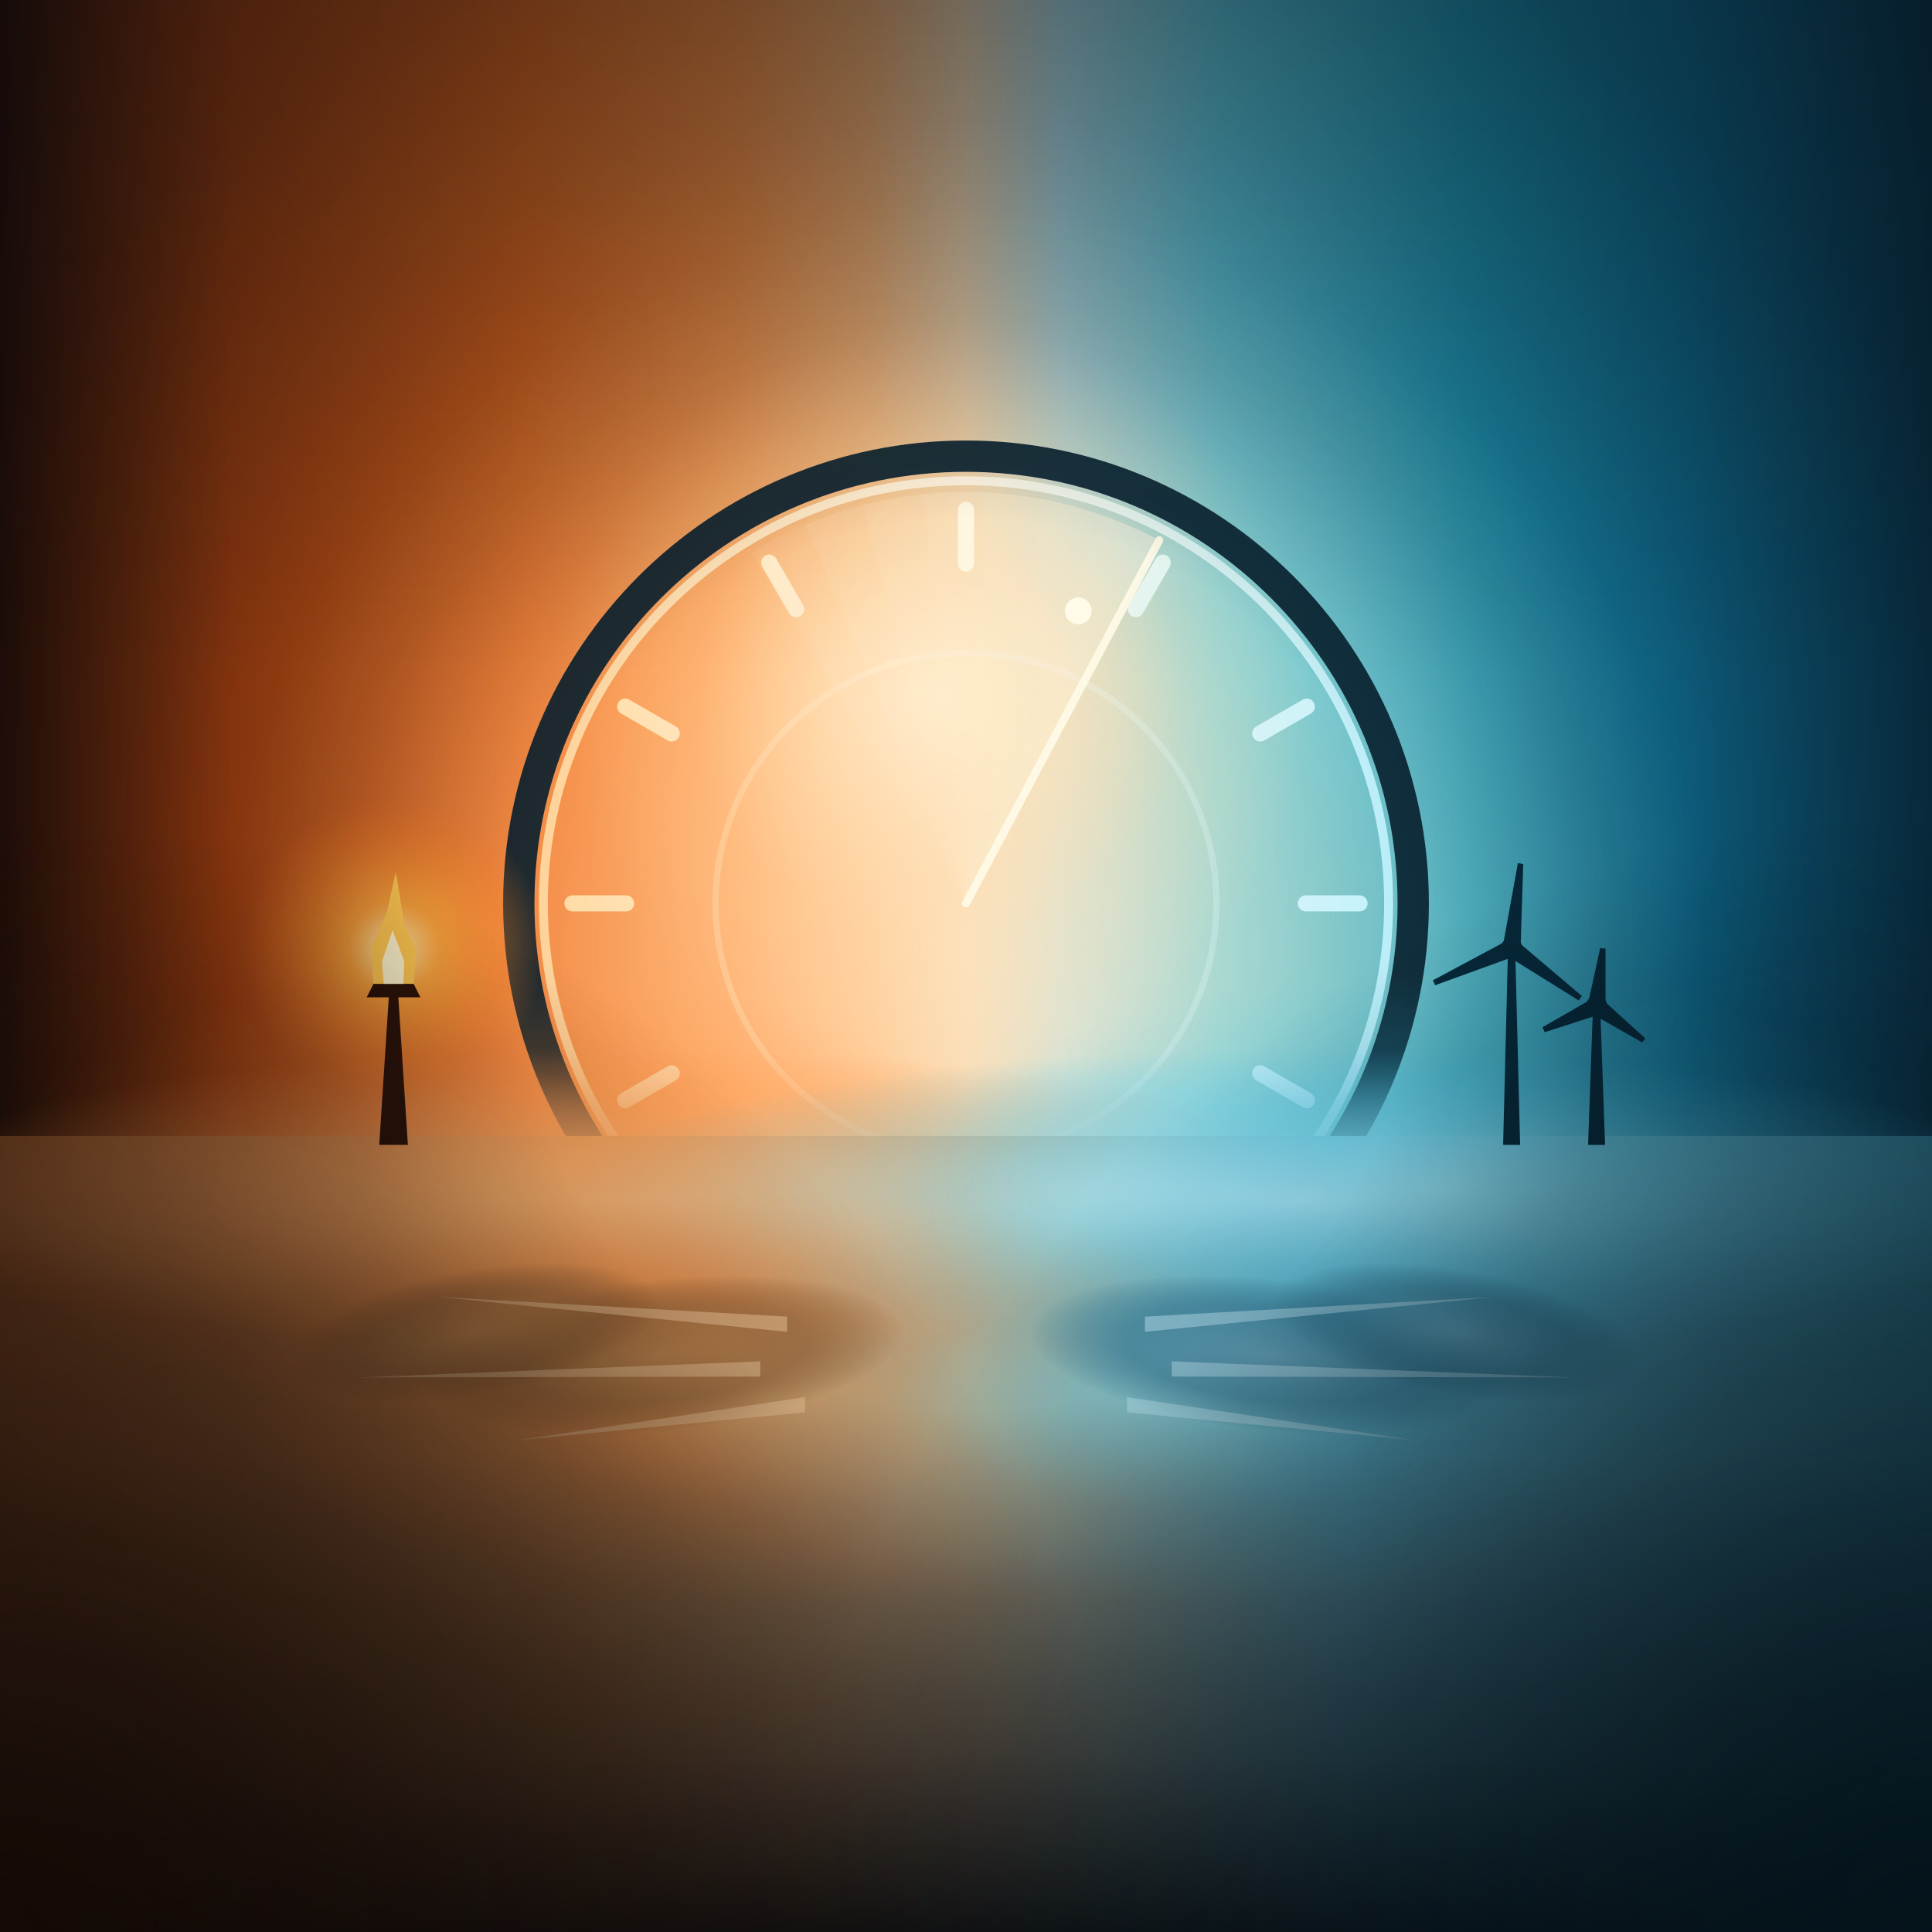
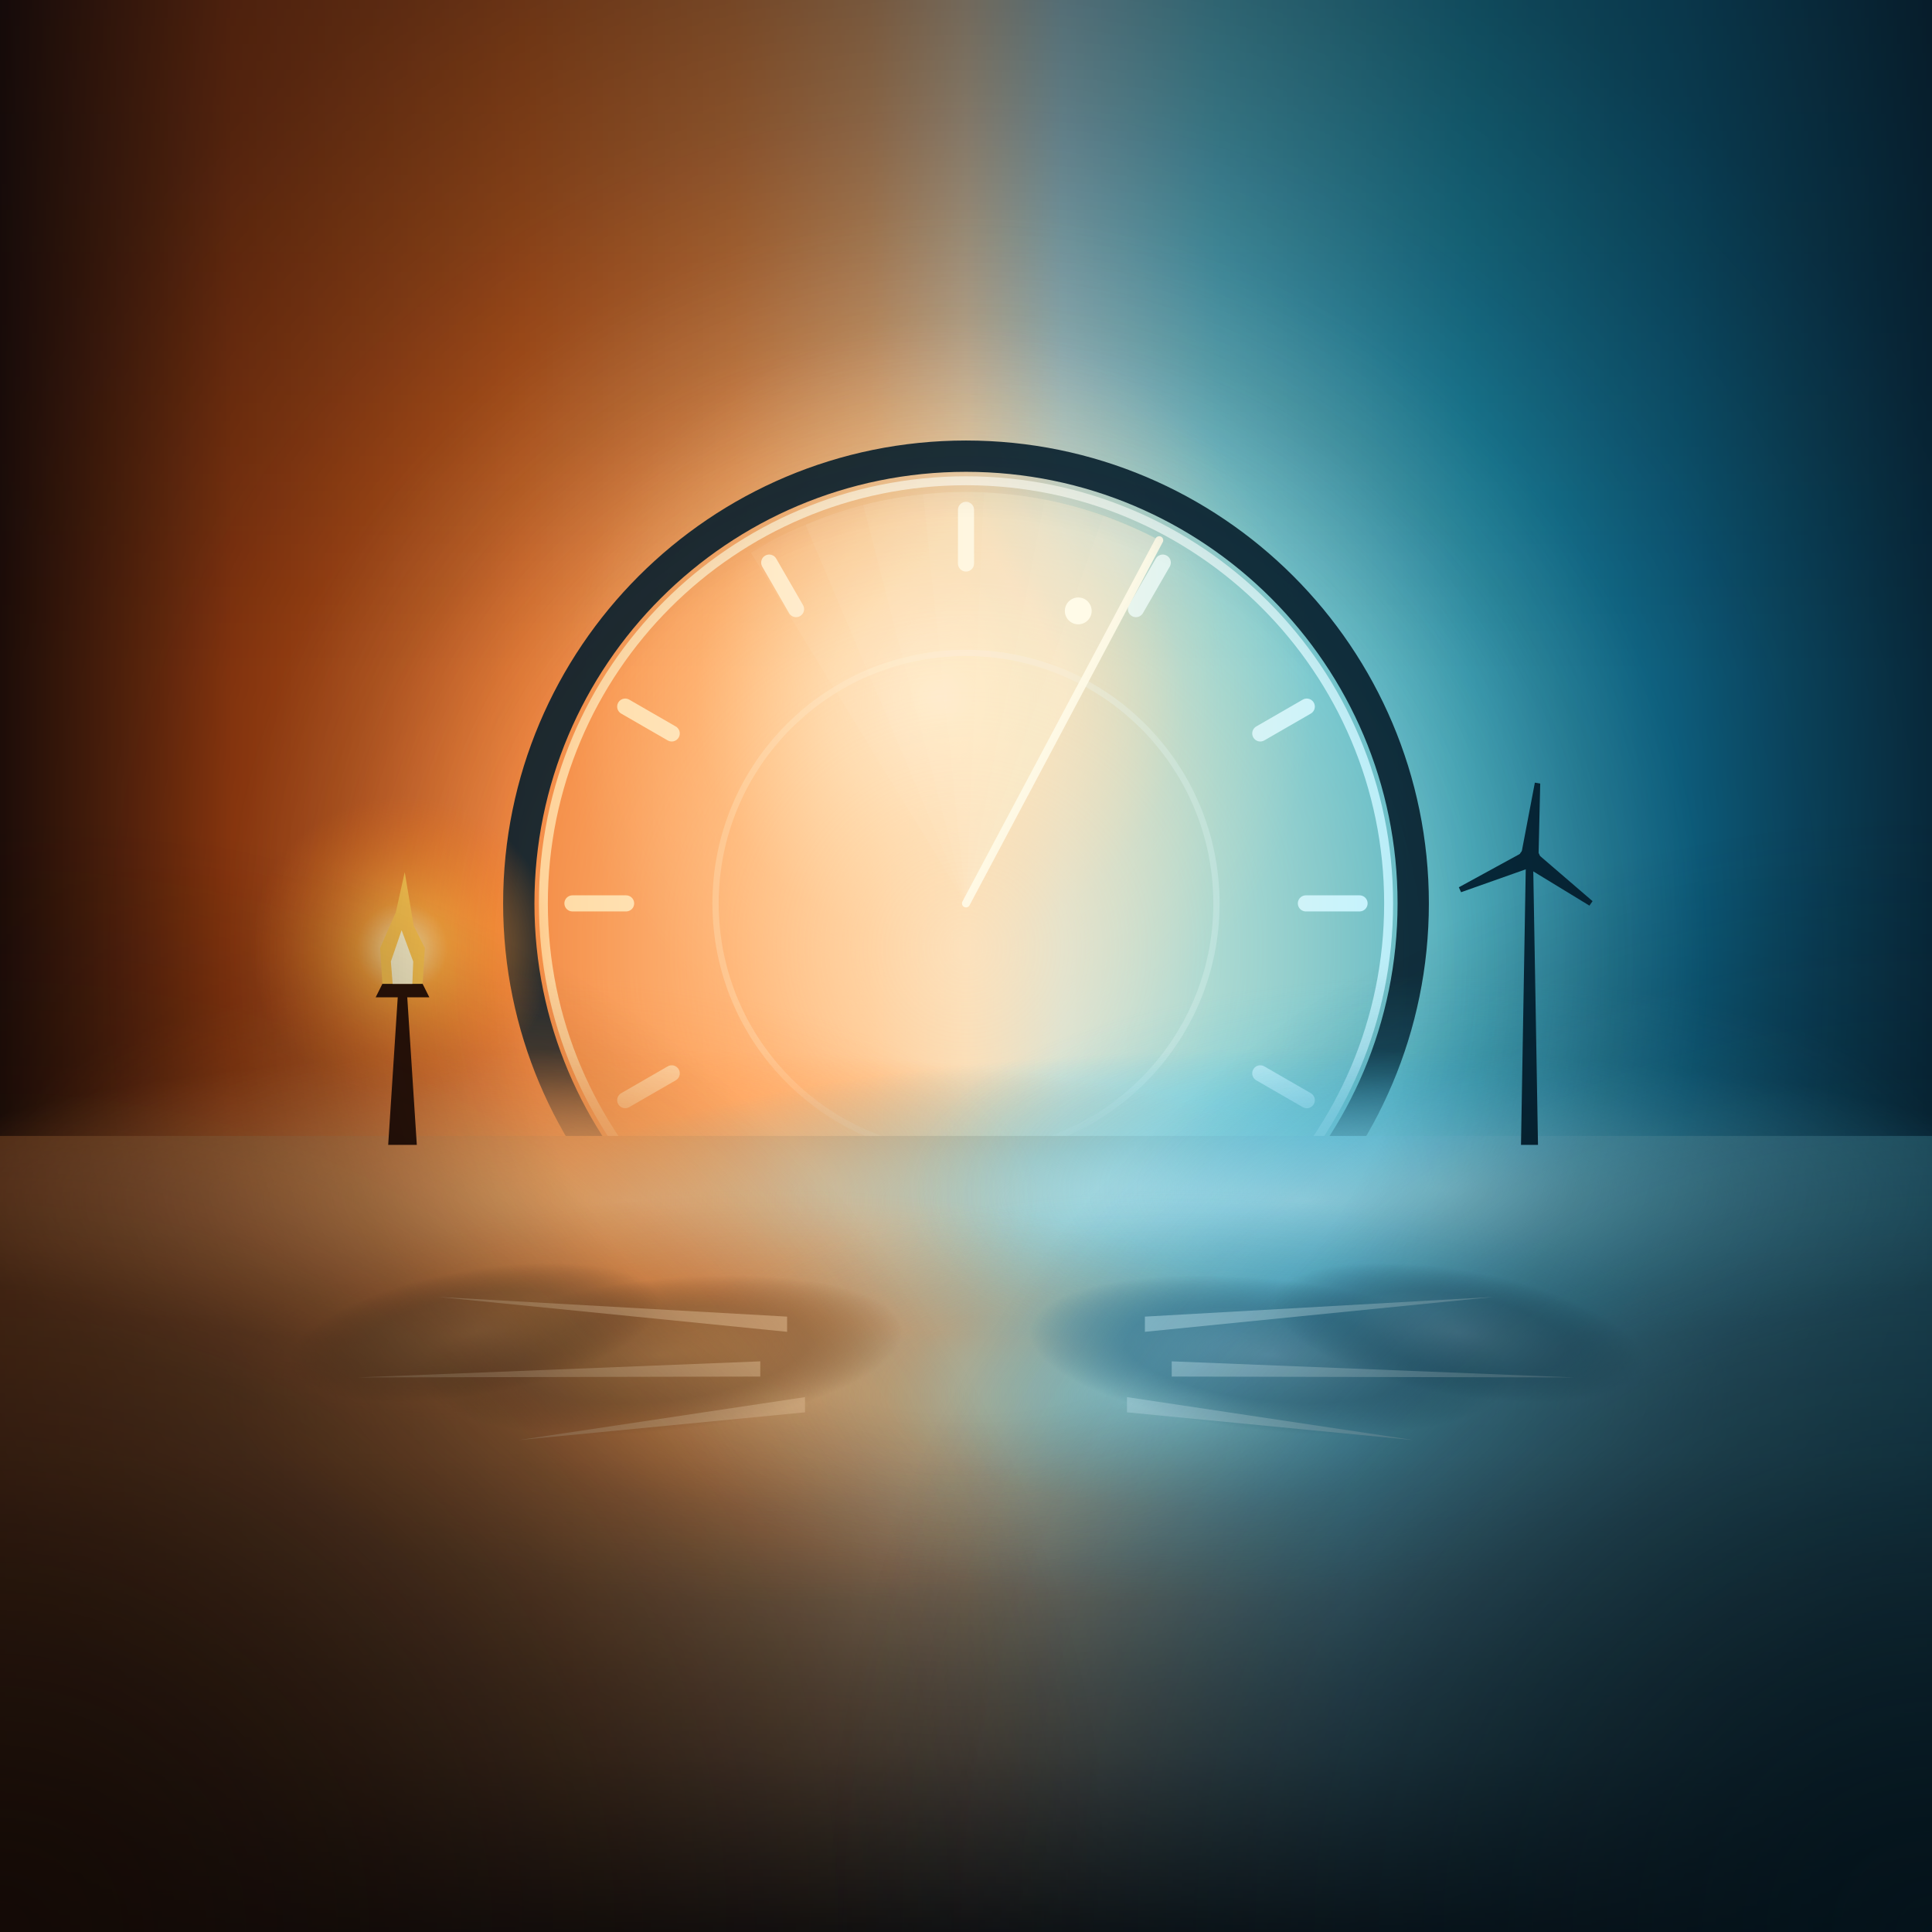
<svg xmlns="http://www.w3.org/2000/svg" width="432" height="432" viewBox="0 0 432 432">
  <defs>
    <linearGradient id="bs" gradientUnits="userSpaceOnUse" x1="0" y1="0" x2="432" y2="0">
      <stop offset="0" stop-color="#2a0f06" />
      <stop offset=".12" stop-color="#b0440f" />
      <stop offset=".27" stop-color="#ee6e20" />
      <stop offset=".38" stop-color="#ff9446" />
      <stop offset=".45" stop-color="#ffb878" />
      <stop offset=".5" stop-color="#f4dcb8" />
      <stop offset=".55" stop-color="#b2e8f4" />
      <stop offset=".63" stop-color="#62d6ee" />
      <stop offset=".76" stop-color="#1fa6c8" />
      <stop offset=".87" stop-color="#0f78a0" />
      <stop offset="1" stop-color="#093a54" />
    </linearGradient>
    <linearGradient id="tp" gradientUnits="userSpaceOnUse" x1="0" y1="0" x2="0" y2="150">
      <stop offset="0" stop-color="#06080c" stop-opacity=".3" />
      <stop offset="1" stop-color="#06080c" stop-opacity="0" />
    </linearGradient>
    <radialGradient id="bk" gradientUnits="userSpaceOnUse" cx="210" cy="156" r="84">
      <stop offset="0" stop-color="#fff6e2" />
      <stop offset=".3" stop-color="#ffe8c2" stop-opacity=".75" />
      <stop offset=".65" stop-color="#ffd9a0" stop-opacity=".2" />
      <stop offset="1" stop-color="#ffd9a0" stop-opacity="0" />
    </radialGradient>
    <radialGradient id="hl" gradientUnits="userSpaceOnUse" cx="216" cy="212" r="165">
      <stop offset="0" stop-color="#ffe4c0" stop-opacity=".7" />
      <stop offset=".5" stop-color="#ffd8a8" stop-opacity=".35" />
      <stop offset="1" stop-color="#ffd8a8" stop-opacity="0" />
    </radialGradient>
    <linearGradient id="rg" gradientUnits="userSpaceOnUse" x1="116" y1="0" x2="316" y2="0">
      <stop offset="0" stop-color="#ffd9a0" />
      <stop offset=".5" stop-color="#fff6e4" />
      <stop offset="1" stop-color="#bff2ff" />
    </linearGradient>
    <linearGradient id="gg" gradientUnits="userSpaceOnUse" x1="0" y1="0" x2="432" y2="0">
      <stop offset="0" stop-color="#9a5428" />
      <stop offset=".3" stop-color="#c88a54" />
      <stop offset=".5" stop-color="#c4aa88" />
      <stop offset=".7" stop-color="#78c4dc" />
      <stop offset="1" stop-color="#3a90ac" />
    </linearGradient>
    <linearGradient id="gv" gradientUnits="userSpaceOnUse" x1="0" y1="254" x2="0" y2="432">
      <stop offset="0" stop-color="#06080c" stop-opacity="0" />
      <stop offset=".4" stop-color="#06080c" stop-opacity=".08" />
      <stop offset=".78" stop-color="#06080c" stop-opacity=".5" />
      <stop offset="1" stop-color="#06080c" stop-opacity=".9" />
    </linearGradient>
    <radialGradient id="gwl">
      <stop offset="0" stop-color="#ffb066" stop-opacity=".85" />
      <stop offset=".55" stop-color="#ff8a3a" stop-opacity=".22" />
      <stop offset="1" stop-color="#ff8a3a" stop-opacity="0" />
    </radialGradient>
    <radialGradient id="gwr">
      <stop offset="0" stop-color="#8fe6f8" stop-opacity=".8" />
      <stop offset=".55" stop-color="#3cc0e4" stop-opacity=".2" />
      <stop offset="1" stop-color="#3cc0e4" stop-opacity="0" />
    </radialGradient>
    <radialGradient id="hzl" gradientUnits="userSpaceOnUse" cx="140" cy="274" r="170" gradientTransform="matrix(1 0 0 .2 0 213.7)">
      <stop offset="0" stop-color="#ffd9a8" />
      <stop offset=".45" stop-color="#ffb878" stop-opacity=".6" />
      <stop offset="1" stop-color="#ff9a50" stop-opacity="0" />
    </radialGradient>
    <radialGradient id="hzr" gradientUnits="userSpaceOnUse" cx="292" cy="274" r="170" gradientTransform="matrix(1 0 0 .2 0 213.7)">
      <stop offset="0" stop-color="#dcf8ff" />
      <stop offset=".45" stop-color="#8adcf2" stop-opacity=".6" />
      <stop offset="1" stop-color="#4cc0e4" stop-opacity="0" />
    </radialGradient>
    <radialGradient id="pw">
      <stop offset="0" stop-color="#c08850" stop-opacity="1" />
      <stop offset=".6" stop-color="#9a6a3e" stop-opacity=".75" />
      <stop offset="1" stop-color="#7a4f2c" stop-opacity="0" />
    </radialGradient>
    <radialGradient id="pc">
      <stop offset="0" stop-color="#6aaac4" stop-opacity="1" />
      <stop offset=".6" stop-color="#3f84a0" stop-opacity=".75" />
      <stop offset="1" stop-color="#2a6a86" stop-opacity="0" />
    </radialGradient>
-     <radialGradient id="fl" gradientUnits="userSpaceOnUse" cx="88" cy="212" r="34">
+     <radialGradient id="fl" gradientUnits="userSpaceOnUse" cx="90" cy="212" r="34">
      <stop offset="0" stop-color="#fff1b8" />
      <stop offset=".3" stop-color="#ffae3d" stop-opacity=".75" />
      <stop offset="1" stop-color="#ff7a1a" stop-opacity="0" />
    </radialGradient>
    <radialGradient id="vg" gradientUnits="userSpaceOnUse" cx="216" cy="216" r="250">
      <stop offset="0" stop-color="#06080c" stop-opacity="0" />
      <stop offset=".4" stop-color="#06080c" stop-opacity="0" />
      <stop offset=".58" stop-color="#06080c" stop-opacity=".2" />
      <stop offset=".78" stop-color="#06080c" stop-opacity=".32" />
      <stop offset="1" stop-color="#06080c" stop-opacity=".4" />
    </radialGradient>
    <radialGradient id="vl" gradientUnits="userSpaceOnUse" cx="0" cy="432" r="250">
      <stop offset="0" stop-color="#140a05" stop-opacity=".95" />
      <stop offset=".55" stop-color="#140a05" stop-opacity=".45" />
      <stop offset="1" stop-color="#140a05" stop-opacity="0" />
    </radialGradient>
    <radialGradient id="vr" gradientUnits="userSpaceOnUse" cx="432" cy="432" r="250">
      <stop offset="0" stop-color="#04131b" stop-opacity=".95" />
      <stop offset=".55" stop-color="#04131b" stop-opacity=".45" />
      <stop offset="1" stop-color="#04131b" stop-opacity="0" />
    </radialGradient>
  </defs>
  <rect width="432" height="432" fill="url(#bs)" />
  <rect width="432" height="150" fill="url(#tp)" />
  <circle cx="210" cy="156" r="84" fill="url(#bk)" />
  <circle cx="216" cy="212" r="165" fill="url(#hl)" />
  <circle cx="216" cy="202" r="100" fill="none" stroke="#07202e" stroke-width="7" stroke-opacity=".9" />
  <circle cx="216" cy="202" r="94.5" fill="none" stroke="url(#rg)" stroke-width="2" stroke-opacity=".9" />
  <circle cx="216" cy="202" r="56" fill="none" stroke="url(#rg)" stroke-width="1.4" stroke-opacity=".34" />
  <path fill="none" stroke="url(#rg)" stroke-width="3.6" stroke-linecap="round" d="M304 202L292 202M292.2 158L281.8 164M260 125.8L254 136.2M216 114L216 126M172 125.8L178 136.2M139.8 158L150.2 164M128 202L140 202M139.8 246L150.2 240M172 278.2L178 267.8M216 290L216 278M260 278.2L254 267.8M292.2 246L281.8 240" />
  <path fill="#fff3da" fill-opacity=".075" d="M216 202L259.2 120.8A92 92 0 0 0 167.9 123.6z" />
  <path fill="#fff3da" fill-opacity=".075" d="M216 202L259.2 120.8A92 92 0 0 0 180.1 117.3z" />
  <path fill="#fff3da" fill-opacity=".075" d="M216 202L259.2 120.8A92 92 0 0 0 193 112.9z" />
  <path fill="#fff3da" fill-opacity=".075" d="M216 202L259.2 120.8A92 92 0 0 0 206.4 110.5z" />
  <path fill="#fff3da" fill-opacity=".075" d="M216 202L259.2 120.8A92 92 0 0 0 220 110.1z" />
  <path fill="#fff3da" fill-opacity=".075" d="M216 202L259.2 120.8A92 92 0 0 0 233.6 111.7z" />
  <path fill="#fff3da" fill-opacity=".075" d="M216 202L259.2 120.8A92 92 0 0 0 246.7 115.3z" />
  <path fill="none" stroke="#fffbe8" stroke-width="1.8" stroke-linecap="round" stroke-opacity=".9" d="M216 202L259.2 120.8" />
  <circle cx="241.1" cy="136.6" r="3" fill="#fffbe8" />
  <rect x="0" y="254" width="432" height="178" fill="url(#gg)" />
  <rect x="0" y="254" width="432" height="178" fill="url(#gv)" />
  <circle cx="140" cy="274" r="170" fill="url(#hzl)" />
  <circle cx="292" cy="274" r="170" fill="url(#hzr)" />
  <ellipse cx="112" cy="268" rx="120" ry="50" fill="url(#gwl)" />
  <ellipse cx="322" cy="266" rx="120" ry="48" fill="url(#gwr)" />
  <ellipse cx="172" cy="312" rx="124" ry="46" fill="url(#gwl)" />
  <ellipse cx="266" cy="312" rx="124" ry="46" fill="url(#gwr)" />
  <ellipse cx="148" cy="303" rx="54" ry="17" transform="rotate(-6 148 303)" fill="url(#pw)" fill-opacity=".9" />
  <ellipse cx="106" cy="298" rx="42" ry="14" transform="rotate(-10 106 298)" fill="url(#pw)" fill-opacity=".8" />
  <ellipse cx="284" cy="303" rx="54" ry="17" transform="rotate(6 284 303)" fill="url(#pc)" fill-opacity=".9" />
  <ellipse cx="326" cy="298" rx="42" ry="14" transform="rotate(10 326 298)" fill="url(#pc)" fill-opacity=".8" />
  <path fill="#ffd9a8" fill-opacity=".5" d="M176 294.4l-78-4.4 78 7.8z" />
  <path fill="#ffd9a8" fill-opacity=".5" d="M170 304.4l-90 3.6 90-.2z" />
  <path fill="#ffd9a8" fill-opacity=".5" d="M180 312.4l-64 9.6 64-6.2z" />
  <path fill="#c8f4ff" fill-opacity=".5" d="M256 294.4l78-4.4-78 7.8z" />
  <path fill="#c8f4ff" fill-opacity=".5" d="M262 304.4l90 3.6-90-.2z" />
  <path fill="#c8f4ff" fill-opacity=".5" d="M252 312.4l64 9.6-64-6.2z" />
-   <circle cx="88" cy="212" r="34" fill="url(#fl)" />
-   <path fill="#2a1208" d="M84.8 256l2.2-34 2 0 2.2 34z" />
-   <path fill="#2a1208" d="M82 223l12 0-2-4-8 0z" />
-   <path fill="#ffc650" d="M83.5 220l-.5-8 3.5-8 2-9 2 12 2.5 5-.5 8z" />
-   <path fill="#fff4cc" d="M85.8 220l-.4-5 2.4-7 2.6 7-.2 5z" />
-   <path fill="#06293b" d="M336.1 256l1.1-44 1.6 0 1.1 44z" />
-   <path fill="#06293b" d="M340 212.2l.6-19-1.2-.2-3.4 18.8z" />
-   <path fill="#06293b" d="M337.2 210.2l-16.8 9 .5 1.1 17.9-6.5z" />
-   <path fill="#06293b" d="M336.8 213.6l16.2 10.1 .7-1-14.5-12.3z" />
-   <circle cx="338" cy="212" r="2.4" fill="#06293b" />
-   <path fill="#06293b" d="M355.1 256l1.1-31 1.6 0 1.1 31z" />
-   <path fill="#06293b" d="M359 225.2l0-13.1-1.2-.1-2.8 12.8z" />
-   <path fill="#06293b" d="M356.2 223.2l-11.3 6.5 .5 1.1 12.4-4z" />
-   <path fill="#06293b" d="M355.8 226.6l11.4 6.5 .7-.9-9.7-8.8z" />
-   <circle cx="357" cy="225" r="2.4" fill="#06293b" />
+   <circle cx="90" cy="212" r="34" fill="url(#fl)" />
+   <path fill="#2a1208" d="M86.8 256l2.2-34 2 0 2.2 34z" />
+   <path fill="#2a1208" d="M84 223l12 0-2-4-8 0z" />
+   <path fill="#ffc650" d="M85.5 220l-.5-8 3.5-8 2-9 2 12 2.5 5-.5 8z" />
+   <path fill="#fff4cc" d="M87.8 220l-.4-5 2.4-7 2.6 7-.2 5z" />
+   <path fill="#06293b" d="M340.1 256l1.1-64 1.6 0 1.1 64z" />
+   <path fill="#06293b" d="M344 192.2l.4-17-1.2-.2-3.2 16.8z" />
+   <path fill="#06293b" d="M341.2 190.2l-15 8.2 .5 1.1 16.1-5.7z" />
+   <path fill="#06293b" d="M340.8 193.6l14.6 8.9 .7-1-12.9-11.1z" />
+   <circle cx="342" cy="192" r="2.4" fill="#06293b" />
  <rect width="432" height="432" fill="url(#vg)" />
  <circle cx="0" cy="432" r="250" fill="url(#vl)" />
  <circle cx="432" cy="432" r="250" fill="url(#vr)" />
</svg>
